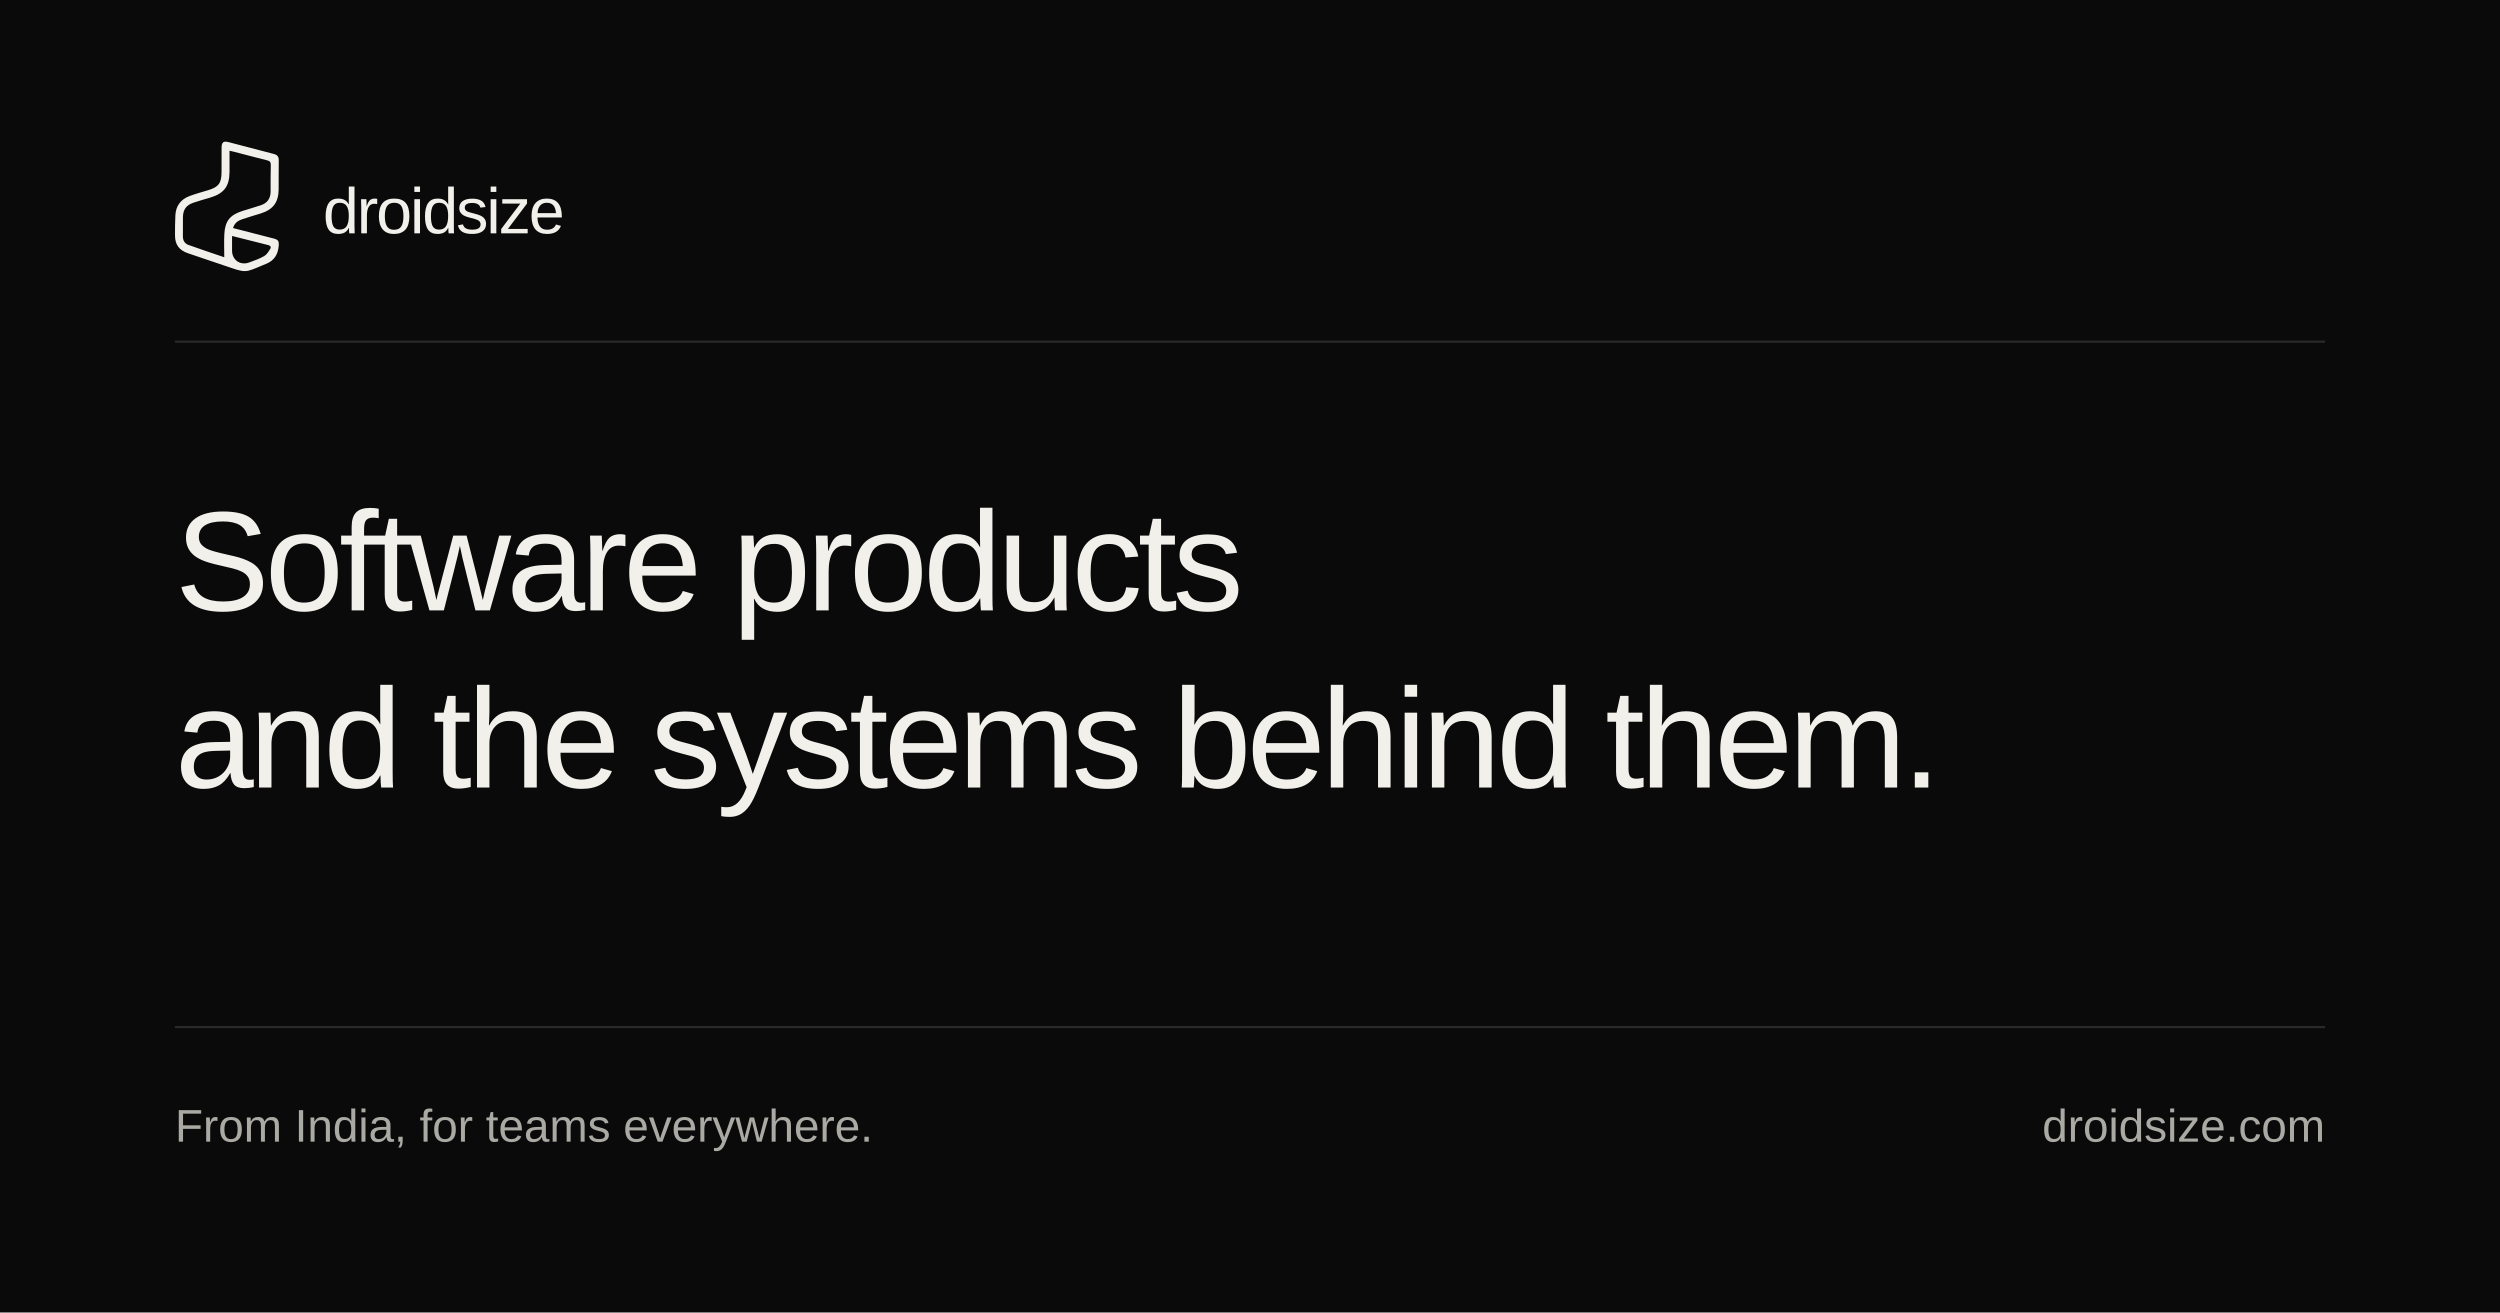
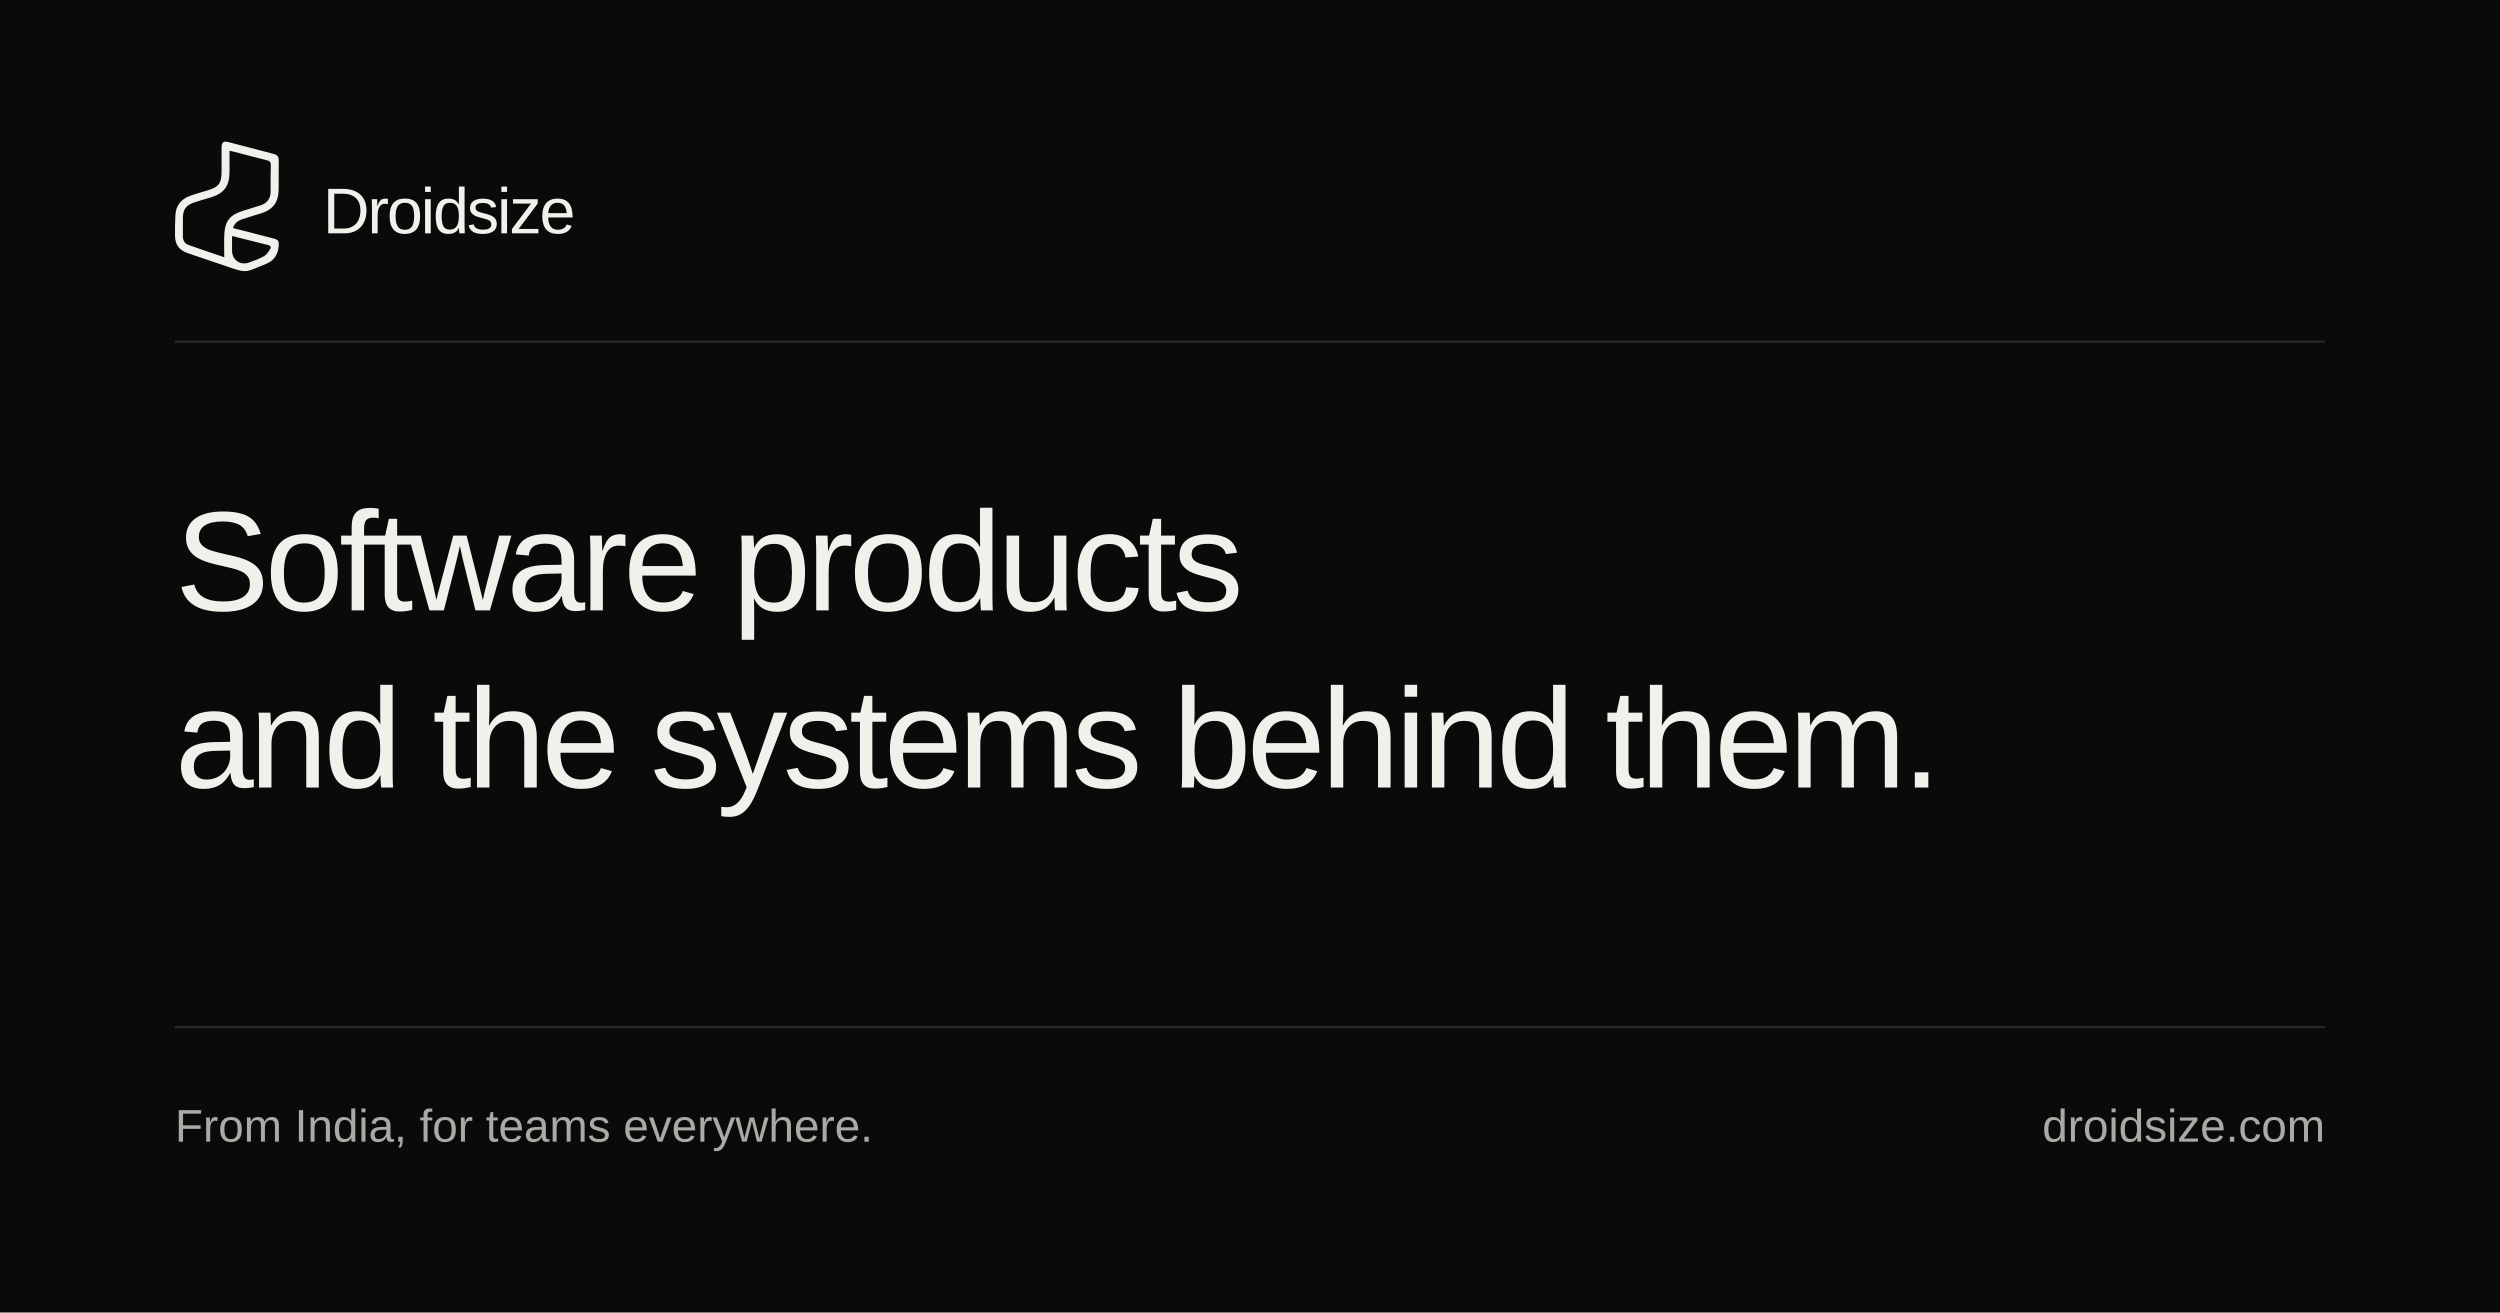
<svg xmlns="http://www.w3.org/2000/svg" width="1200" height="630" viewBox="0 0 1200 630">
  <rect width="1200" height="630" fill="#0a0a0a" />
  <g transform="translate(84 68) scale(.2)" fill="#f2f0ea">
    <path d="M136.923 226.312c0 12.697-.01 23.947.004 35.197.026 22.343 19.424 36.19 40.712 28.539 12.48-4.482 25.176-8.996 36.578-15.559 6.22-3.581 10.508-11.109 14.582-17.542 2.392-3.773.49-7.359-4.696-8.648-28.64-7.109-57.234-14.413-87.18-21.988Zm-18.672 51.089c0-20.041-.888-38.282.198-56.404 1.85-30.857 13.724-45.158 43.372-54.644 14.55-4.655 29.264-8.799 43.762-13.598 15.68-5.19 23.85-16.123 23.882-32.834.038-21.249-.146-42.507.446-63.744.198-7.063-2.272-9.785-8.89-11.423-26.126-6.457-52.116-13.448-78.164-20.212-3.676-.955-7.394-1.75-11.988-2.828 0 17.863.092 34.428-.02 50.991-.23 34.579-13.222 51.671-46.578 61.606-13.37 3.982-26.87 7.609-40.028 12.201-17.788 6.206-24.914 16.454-25.21 35.169-.244 15.272.014 30.55-.115 45.823-.083 9.827 4.705 17.187 13.343 20.322 28.046 10.182 56.416 19.481 85.99 29.574Zm21.082-70.038c32.408 8.33 64.194 16.511 95.986 24.667 12.462 3.199 14.632 5.839 13.498 18.75-1.726 19.7-10.686 34.504-29.738 42.3-54.27 22.209-44.772 23.265-101.41 4.028-28.93-9.827-57.876-19.598-86.812-29.408C10.167 260.684.075 247.104.009 225.281c-.05-16.252.08-32.531.906-48.757 1.146-22.522 13.006-38.065 33.9-45.963 14.566-5.506 29.72-9.482 44.634-14.06 25.268-7.756 31.984-16.503 32.27-43.065.21-19.585-.03-39.173.094-58.76.086-13.472 4.346-16.822 17.234-13.464 36 9.381 71.926 19.031 107.964 28.266 8.39 2.15 12.17 6.312 11.998 15.29-.442 23.23.08 46.477-.236 69.711-.428 31.45-13.342 48.516-43.284 57.919-14.888 4.679-29.942 8.859-44.696 13.921-9.964 3.416-18.208 9.295-21.46 21.045Z" />
  </g>
-   <text x="155" y="112" fill="#f2f0ea" font-family="Helvetica Neue, Arial, sans-serif" font-size="31" font-weight="500" letter-spacing="-1">droidsize</text>
+   <text x="155" y="112" fill="#f2f0ea" font-family="Helvetica Neue, Arial, sans-serif" font-size="31" font-weight="500" letter-spacing="-1">Droidsize</text>
  <path d="M84 164H1116" stroke="#2a2a2a" />
  <text x="84" y="293" fill="#f2f0ea" font-family="Helvetica Neue, Arial, sans-serif" font-size="68" font-weight="500" letter-spacing="-2.2">Software products</text>
  <text x="84" y="378" fill="#f2f0ea" font-family="Helvetica Neue, Arial, sans-serif" font-size="68" font-weight="500" letter-spacing="-2.2">and the systems behind them.</text>
  <path d="M84 493H1116" stroke="#2a2a2a" />
  <text x="84" y="548" fill="#aaa9a4" font-family="Helvetica Neue, Arial, sans-serif" font-size="22">From India, for teams everywhere.</text>
  <text x="1116" y="548" fill="#aaa9a4" font-family="Helvetica Neue, Arial, sans-serif" font-size="22" text-anchor="end">droidsize.com</text>
</svg>
